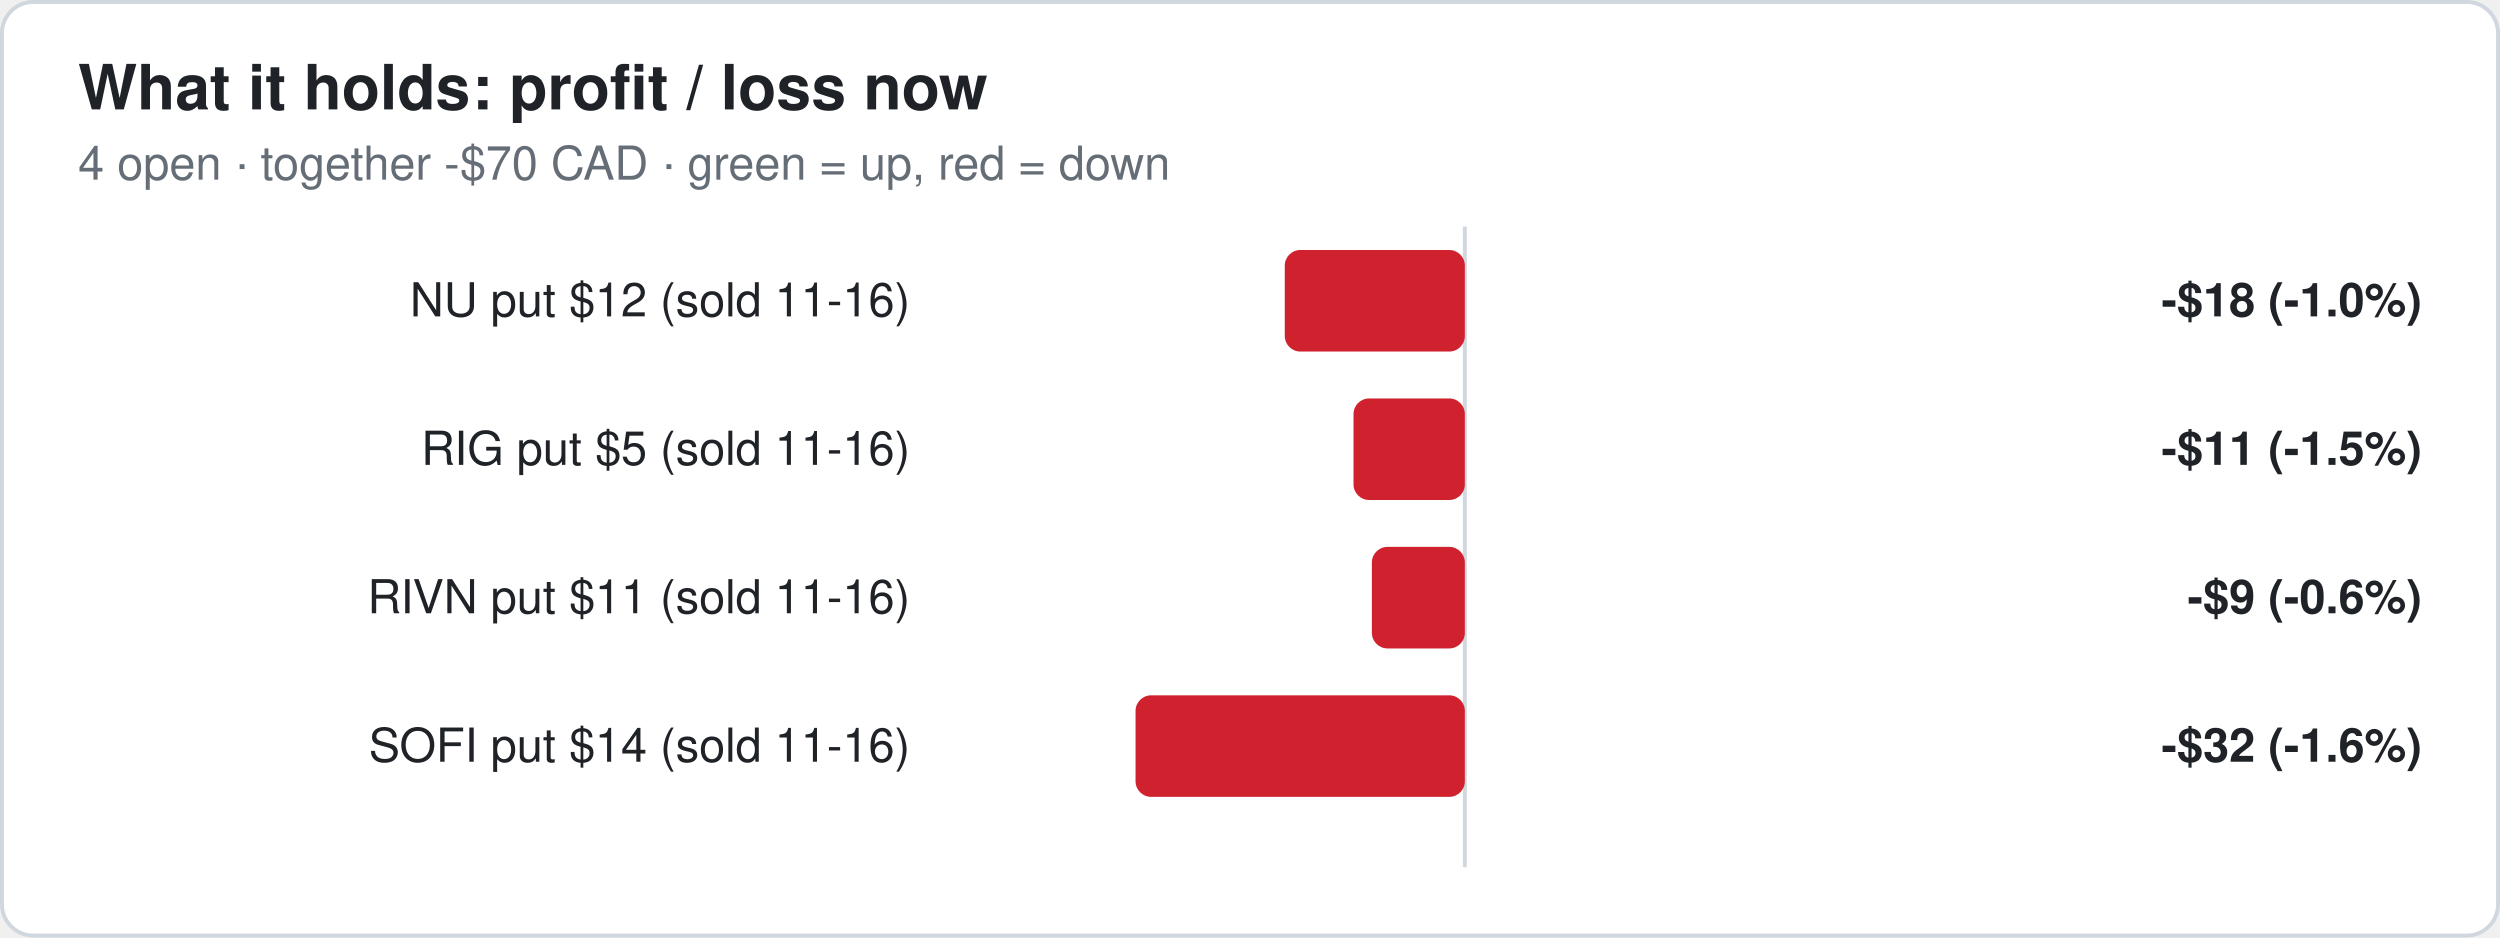
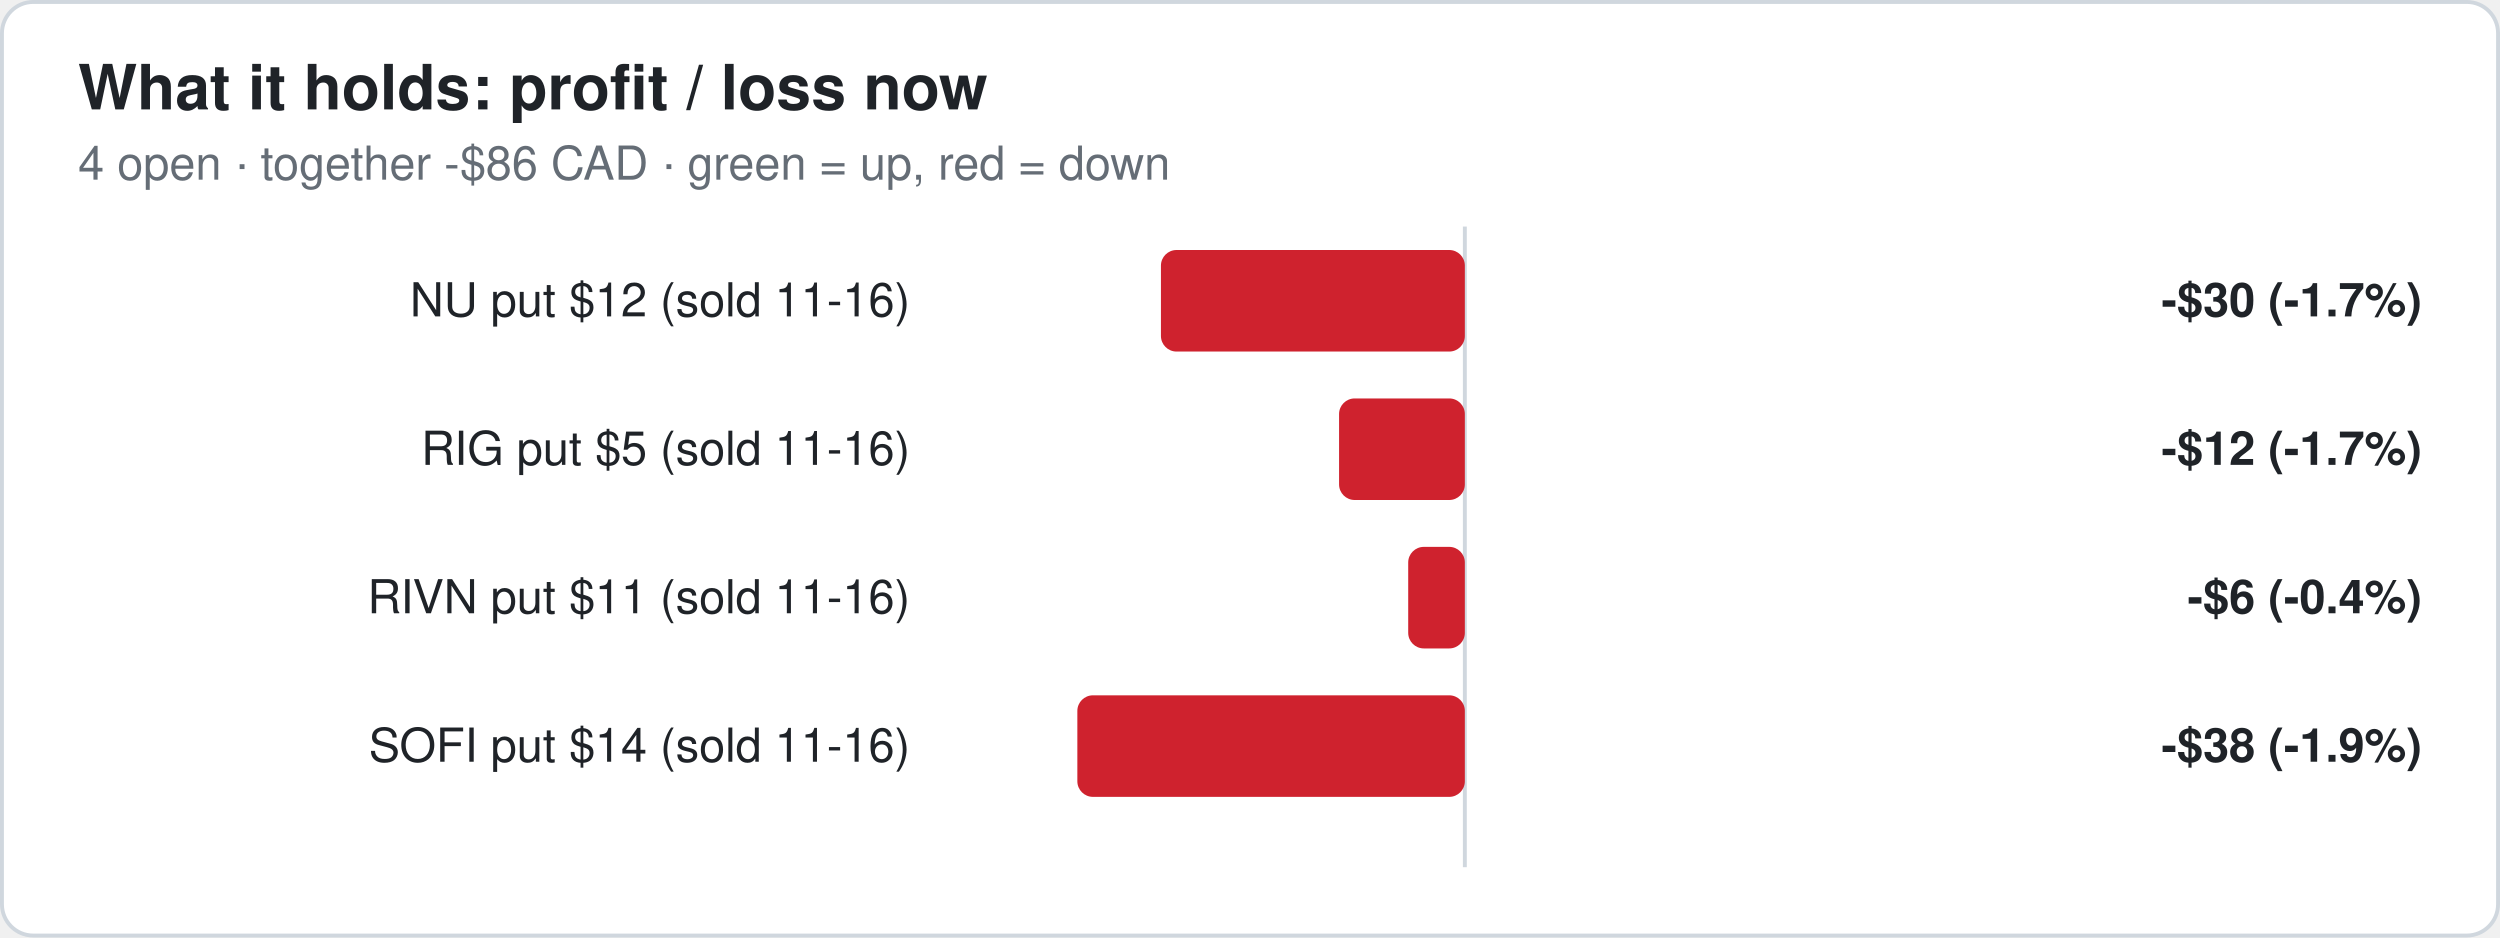
<svg xmlns="http://www.w3.org/2000/svg" width="640" height="240" viewBox="0 0 640 240" font-family="Helvetica, Arial, sans-serif">
  <rect x="0.5" y="0.5" width="639" height="239" rx="8" fill="#ffffff" stroke="#d0d7de" />
  <text x="20" y="28" font-size="16" font-weight="bold" fill="#1f2328">What it holds: profit / loss now</text>
-   <text x="20" y="46" font-size="12" fill="#656d76">4 open · together -$70 CAD · green = up, red = down</text>
+   <text x="20" y="46" font-size="12" fill="#656d76">4 open · together -$86 CAD · green = up, red = down</text>
  <line x1="375.0" x2="375.0" y1="58" y2="222" stroke="#d0d7de" stroke-width="1" />
  <text x="233" y="81.0" font-size="12" text-anchor="end" fill="#1f2328">NU put $12 (sold 11-16)</text>
-   <rect x="328.9" y="64" width="46.1" height="26" rx="4" fill="#cf222e" />
-   <text x="620" y="81.0" font-size="12" font-weight="bold" text-anchor="end" fill="#1f2328">-$18 (-1.0%)</text>
+   <rect x="297.2" y="64" width="77.8" height="26" rx="4" fill="#cf222e" />
+   <text x="620" y="81.0" font-size="12" font-weight="bold" text-anchor="end" fill="#1f2328">-$30 (-1.7%)</text>
  <text x="233" y="119.0" font-size="12" text-anchor="end" fill="#1f2328">RIG put $5 (sold 11-16)</text>
-   <rect x="346.5" y="102" width="28.5" height="26" rx="4" fill="#cf222e" />
-   <text x="620" y="119.0" font-size="12" font-weight="bold" text-anchor="end" fill="#1f2328">-$11 (-1.5%)</text>
+   <rect x="342.8" y="102" width="32.2" height="26" rx="4" fill="#cf222e" />
+   <text x="620" y="119.0" font-size="12" font-weight="bold" text-anchor="end" fill="#1f2328">-$12 (-1.7%)</text>
  <text x="233" y="157.0" font-size="12" text-anchor="end" fill="#1f2328">RIVN put $11 (sold 11-16)</text>
-   <rect x="351.2" y="140" width="23.8" height="26" rx="4" fill="#cf222e" />
-   <text x="620" y="157.0" font-size="12" font-weight="bold" text-anchor="end" fill="#1f2328">-$9 (-0.6%)</text>
+   <rect x="360.5" y="140" width="14.5" height="26" rx="4" fill="#cf222e" />
+   <text x="620" y="157.0" font-size="12" font-weight="bold" text-anchor="end" fill="#1f2328">-$6 (-0.4%)</text>
  <text x="233" y="195.0" font-size="12" text-anchor="end" fill="#1f2328">SOFI put $14 (sold 11-16)</text>
-   <rect x="290.7" y="178" width="84.3" height="26" rx="4" fill="#cf222e" />
-   <text x="620" y="195.0" font-size="12" font-weight="bold" text-anchor="end" fill="#1f2328">-$32 (-1.6%)</text>
+   <rect x="275.8" y="178" width="99.2" height="26" rx="4" fill="#cf222e" />
+   <text x="620" y="195.0" font-size="12" font-weight="bold" text-anchor="end" fill="#1f2328">-$38 (-1.9%)</text>
</svg>
